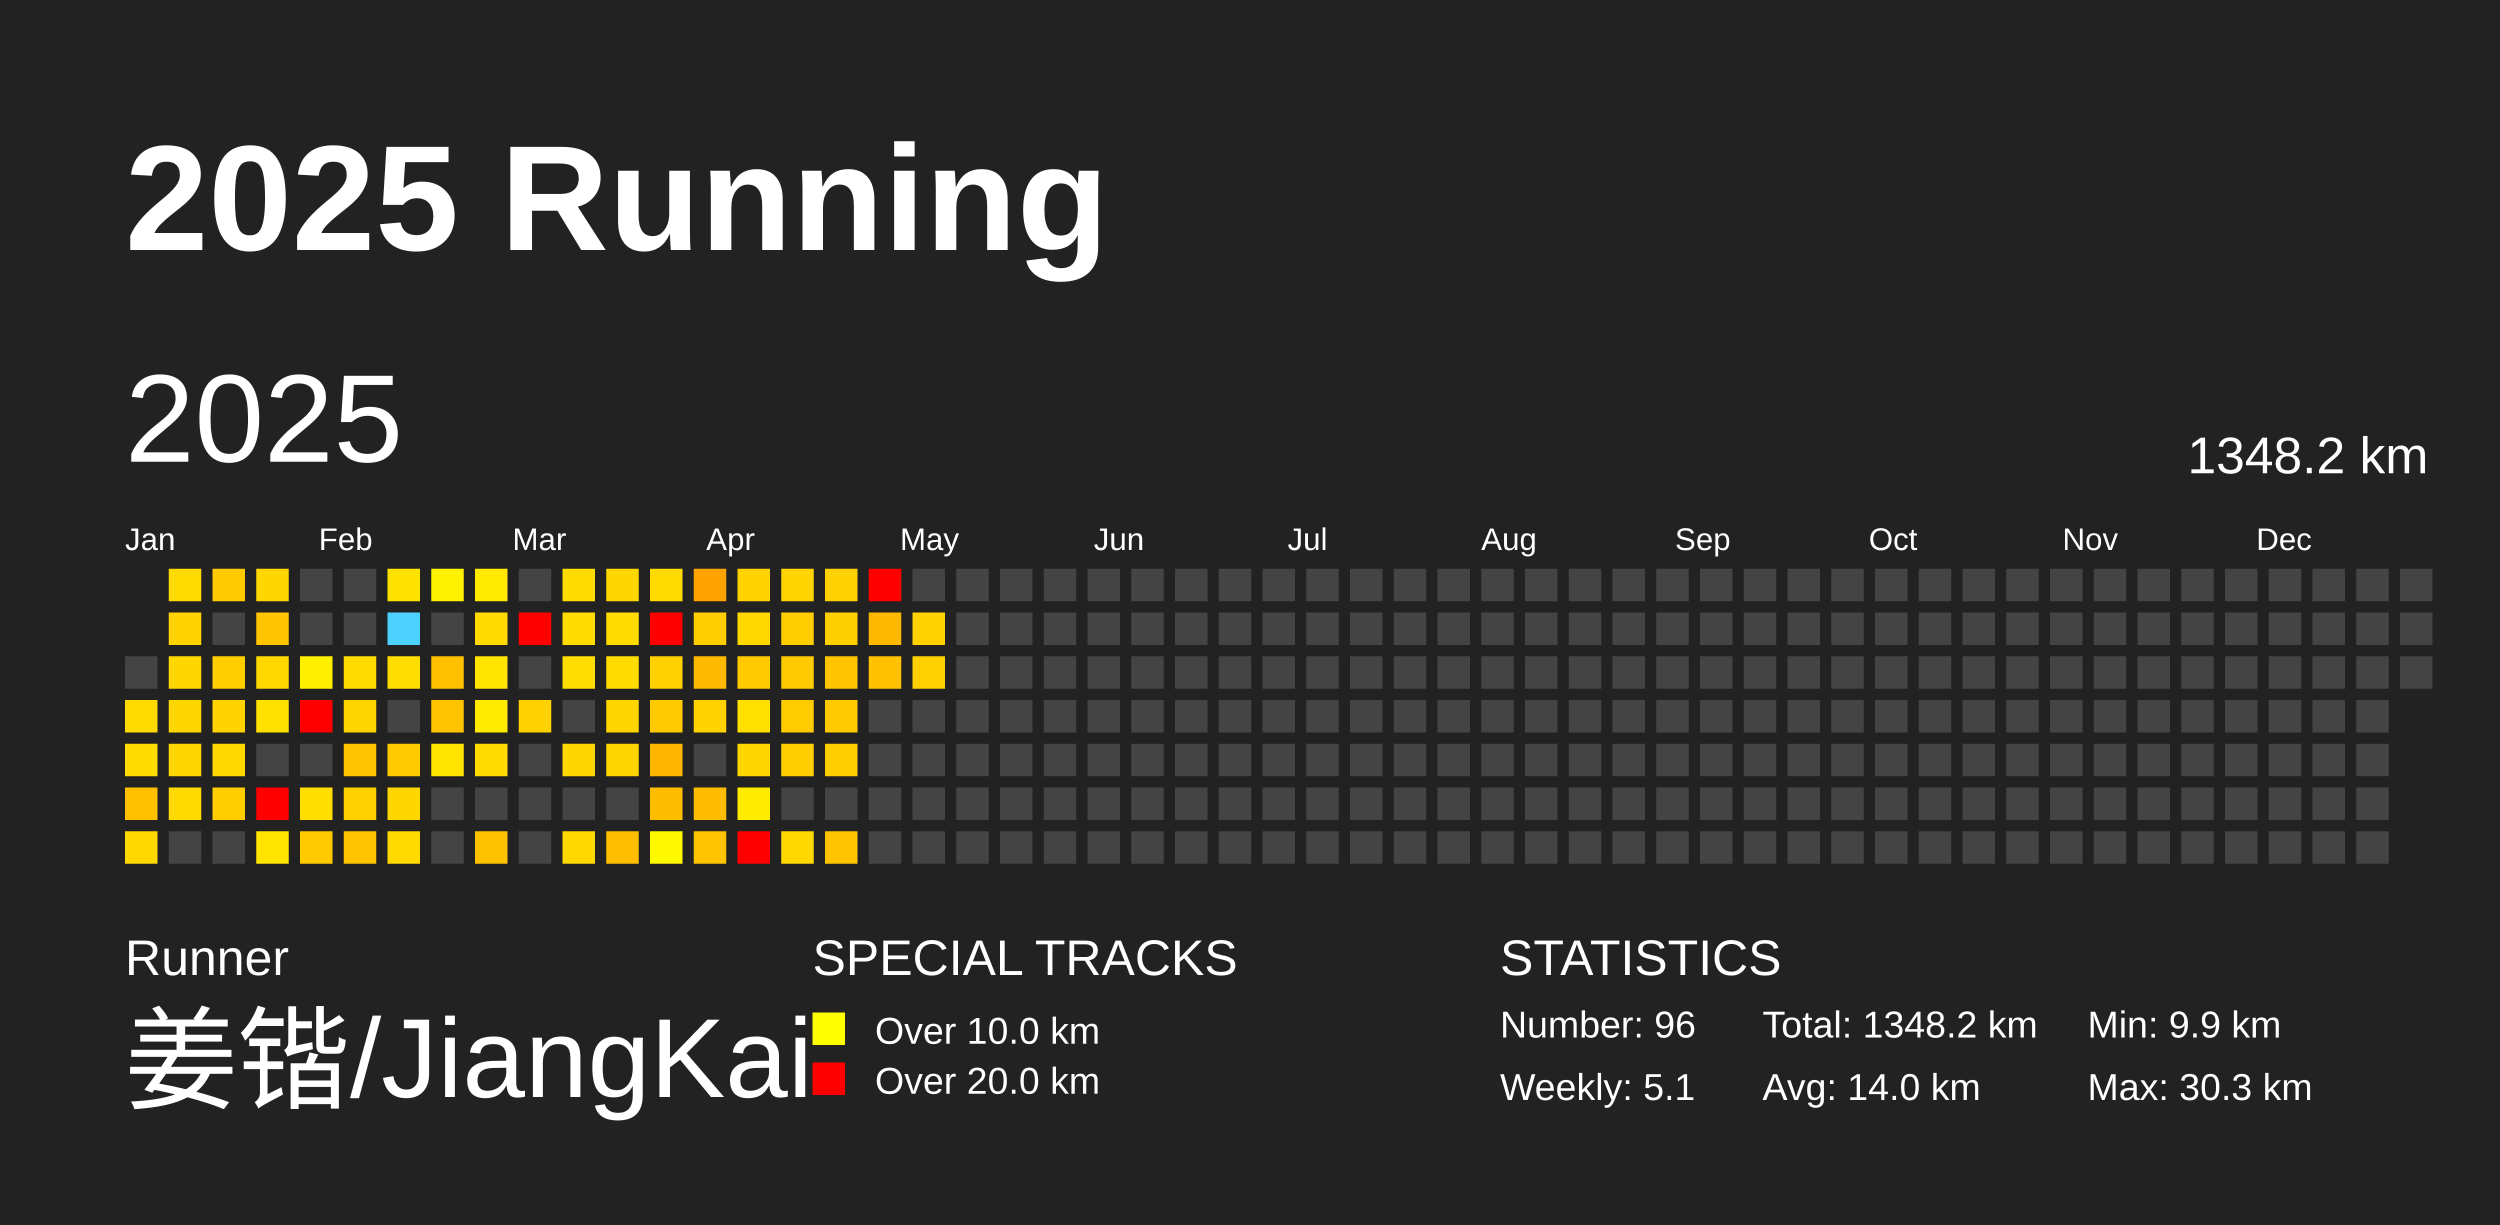
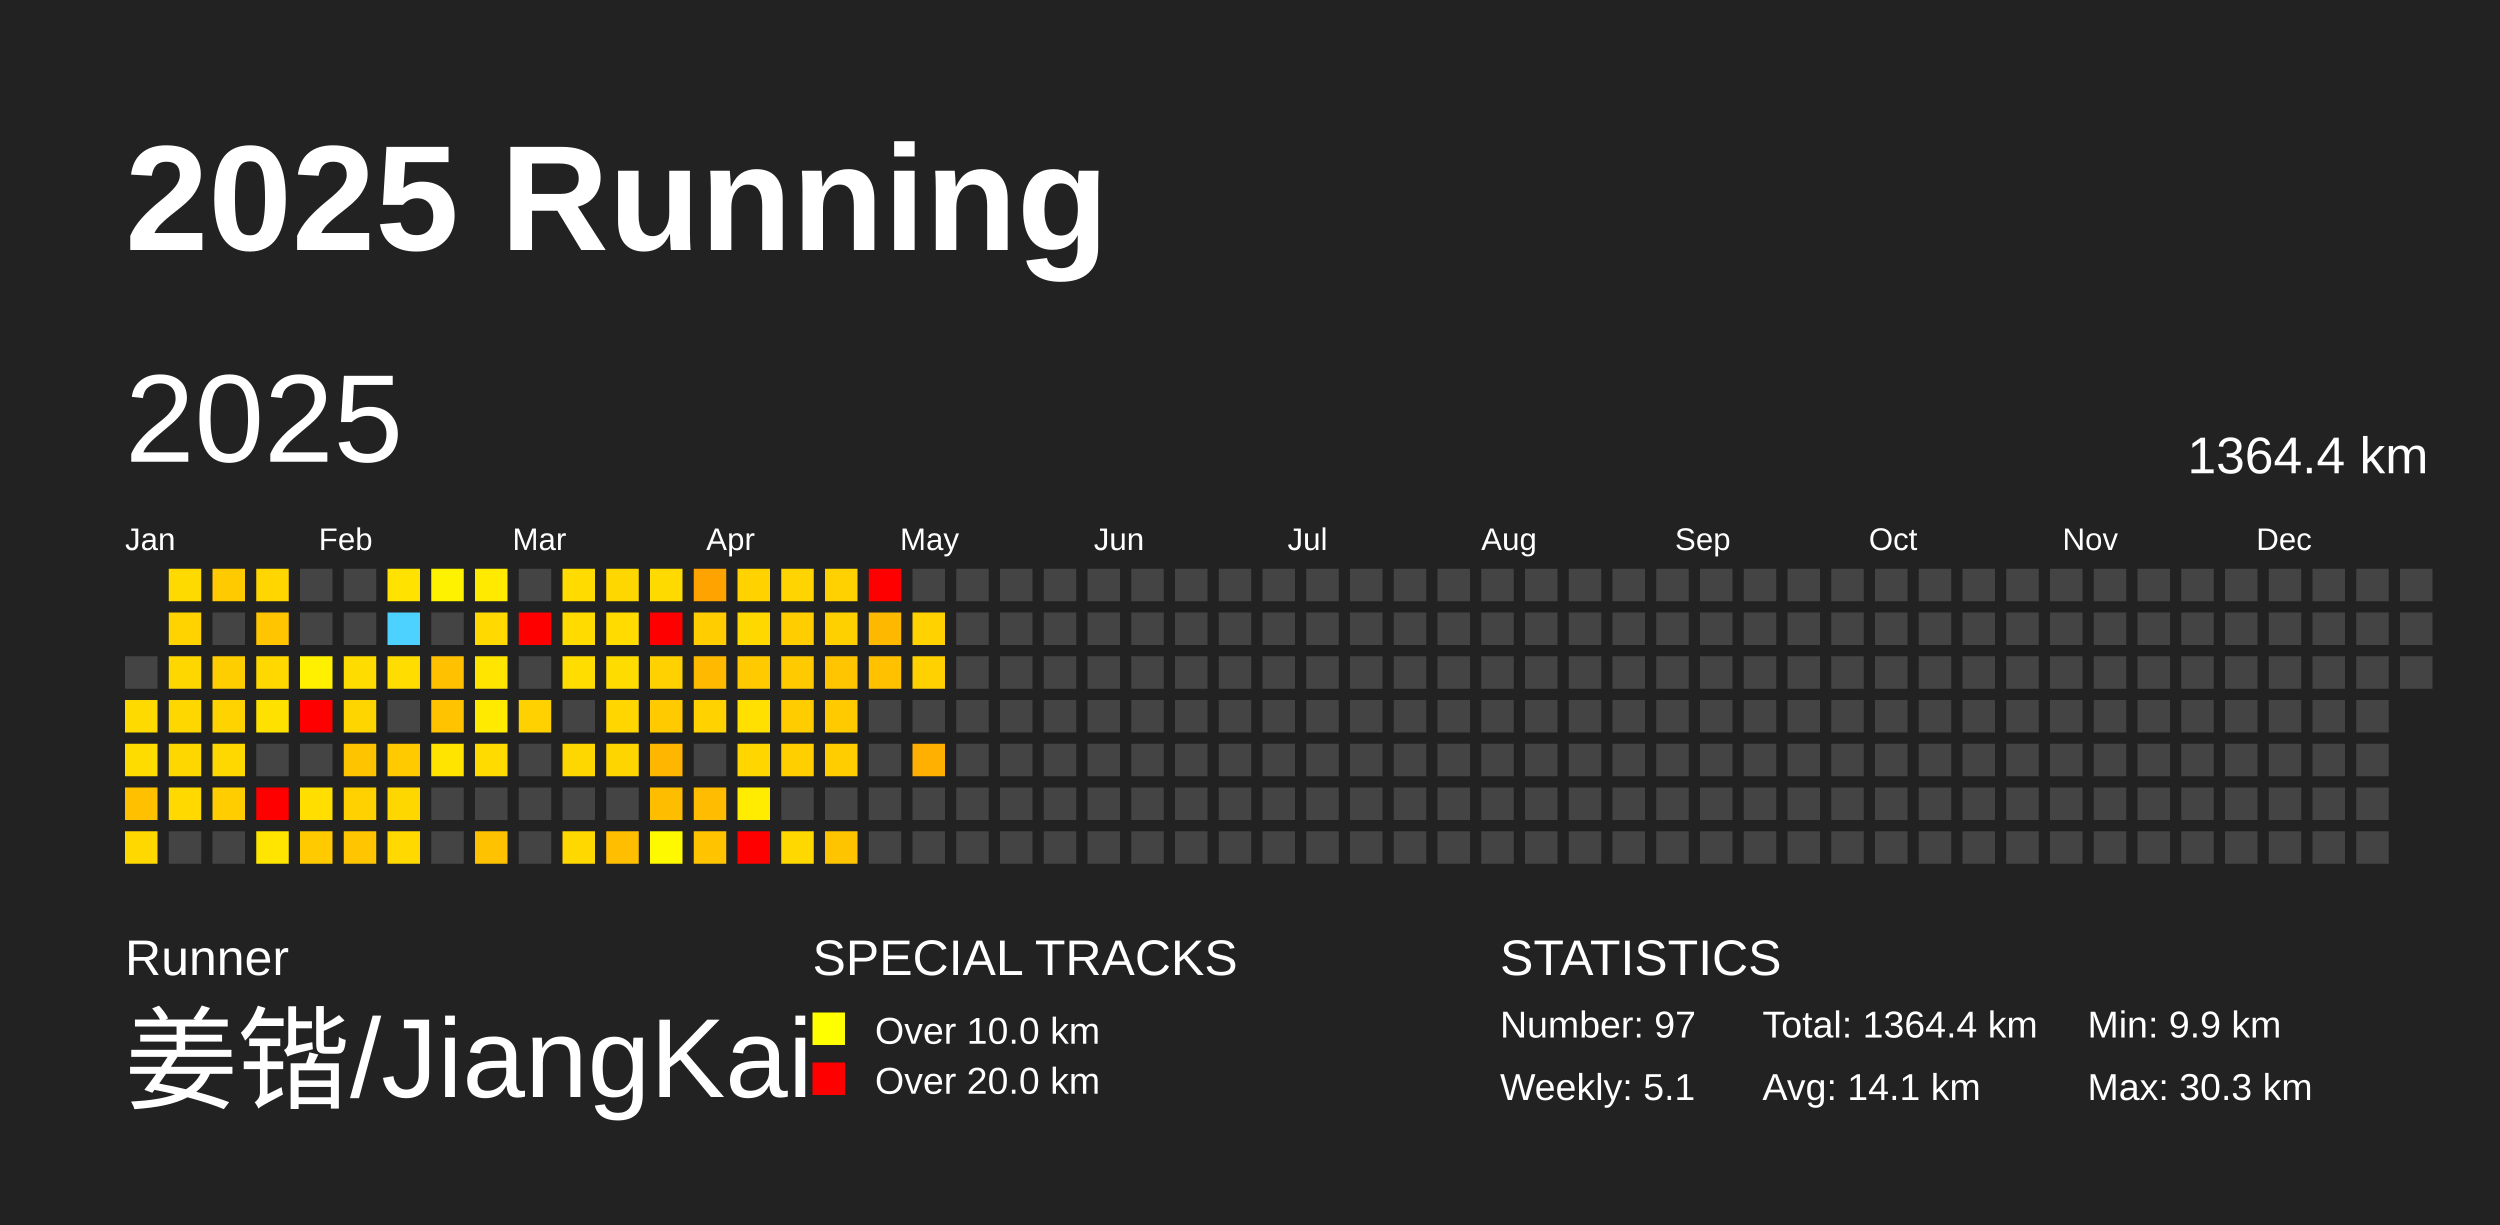
<svg xmlns="http://www.w3.org/2000/svg" baseProfile="full" height="98mm" version="1.1" viewBox="0,0,200,98" width="200mm">
  <defs />
  <rect fill="#222222" height="98" width="200" x="0" y="0" />
  <text fill="#FFFFFF" style="font-size:12px; font-family:Arial; font-weight:bold;" x="10" y="20">2025 Running</text>
  <text fill="#FFFFFF" style="font-size:4px; font-family:Arial" x="10" y="78">Runner</text>
  <text fill="#FFFFFF" style="font-size:9px; font-family:Arial" x="10" y="88">姜锴/JiangKai</text>
  <text fill="#FFFFFF" style="font-size:4px; font-family:Arial" x="65" y="78">SPECIAL TRACKS</text>
  <rect fill="yellow" height="2.6" width="2.6" x="65" y="81" />
  <text fill="#FFFFFF" style="font-size:3px; font-family:Arial" x="70" y="83.5">Over 10.0 km</text>
  <rect fill="red" height="2.6" width="2.6" x="65" y="85" />
  <text fill="#FFFFFF" style="font-size:3px; font-family:Arial" x="70" y="87.5">Over 20.0 km</text>
  <text fill="#FFFFFF" style="font-size:4px; font-family:Arial" x="120" y="78">STATISTICS</text>
-   <text fill="#FFFFFF" style="font-size:3px; font-family:Arial" x="120" y="83">Number: 96</text>
+   <text fill="#FFFFFF" style="font-size:3px; font-family:Arial" x="120" y="83">Number: 97</text>
  <text fill="#FFFFFF" style="font-size:3px; font-family:Arial" x="120" y="88">Weekly: 5.1</text>
-   <text fill="#FFFFFF" style="font-size:3px; font-family:Arial" x="141" y="83">Total: 1348.2 km</text>
-   <text fill="#FFFFFF" style="font-size:3px; font-family:Arial" x="141" y="88">Avg: 14.0 km</text>
+   <text fill="#FFFFFF" style="font-size:3px; font-family:Arial" x="141" y="83">Total: 1364.4 km</text>
+   <text fill="#FFFFFF" style="font-size:3px; font-family:Arial" x="141" y="88">Avg: 14.1 km</text>
  <text fill="#FFFFFF" style="font-size:3px; font-family:Arial" x="167" y="83">Min: 9.9 km</text>
  <text fill="#FFFFFF" style="font-size:3px; font-family:Arial" x="167" y="88">Max: 30.3 km</text>
  <text dominant-baseline="hanging" fill="#FFFFFF" style="font-size:10.0px; font-family:Arial;" x="10" y="30">2025</text>
-   <text dominant-baseline="hanging" fill="#FFFFFF" style="font-size:4.125px; font-family:Arial;" x="175" y="35">1348.2 km</text>
+   <text dominant-baseline="hanging" fill="#FFFFFF" style="font-size:4.125px; font-family:Arial;" x="175" y="35">1364.4 km</text>
  <text fill="#FFFFFF" style="font-size:2.5px; font-family:Arial" x="10.0" y="44">Jan</text>
  <text fill="#FFFFFF" style="font-size:2.5px; font-family:Arial" x="25.5" y="44">Feb</text>
  <text fill="#FFFFFF" style="font-size:2.5px; font-family:Arial" x="41.0" y="44">Mar</text>
  <text fill="#FFFFFF" style="font-size:2.5px; font-family:Arial" x="56.5" y="44">Apr</text>
  <text fill="#FFFFFF" style="font-size:2.5px; font-family:Arial" x="72.0" y="44">May</text>
  <text fill="#FFFFFF" style="font-size:2.5px; font-family:Arial" x="87.5" y="44">Jun</text>
  <text fill="#FFFFFF" style="font-size:2.5px; font-family:Arial" x="103.0" y="44">Jul</text>
  <text fill="#FFFFFF" style="font-size:2.5px; font-family:Arial" x="118.5" y="44">Aug</text>
  <text fill="#FFFFFF" style="font-size:2.5px; font-family:Arial" x="134.0" y="44">Sep</text>
  <text fill="#FFFFFF" style="font-size:2.5px; font-family:Arial" x="149.5" y="44">Oct</text>
  <text fill="#FFFFFF" style="font-size:2.5px; font-family:Arial" x="165.0" y="44">Nov</text>
  <text fill="#FFFFFF" style="font-size:2.5px; font-family:Arial" x="180.5" y="44">Dec</text>
  <rect fill="#444444" height="2.6" width="2.6" x="10.0" y="52.5" />
  <rect fill="#ffda00" height="2.6" width="2.6" x="10.0" y="56.0" />
  <rect fill="#ffdc00" height="2.6" width="2.6" x="10.0" y="59.5" />
  <rect fill="#ffc000" height="2.6" width="2.6" x="10.0" y="63.0" />
  <rect fill="#ffd800" height="2.6" width="2.6" x="10.0" y="66.5" />
  <rect fill="#ffda00" height="2.6" width="2.6" x="13.5" y="45.5" />
  <rect fill="#ffd300" height="2.6" width="2.6" x="13.5" y="49.0" />
  <rect fill="#ffd700" height="2.6" width="2.6" x="13.5" y="52.5" />
  <rect fill="#ffd700" height="2.6" width="2.6" x="13.5" y="56.0" />
  <rect fill="#ffd700" height="2.6" width="2.6" x="13.5" y="59.5" />
  <rect fill="#ffd900" height="2.6" width="2.6" x="13.5" y="63.0" />
  <rect fill="#444444" height="2.6" width="2.6" x="13.5" y="66.5" />
  <rect fill="#ffca00" height="2.6" width="2.6" x="17.0" y="45.5" />
  <rect fill="#444444" height="2.6" width="2.6" x="17.0" y="49.0" />
  <rect fill="#ffce00" height="2.6" width="2.6" x="17.0" y="52.5" />
  <rect fill="#ffd300" height="2.6" width="2.6" x="17.0" y="56.0" />
  <rect fill="#ffd800" height="2.6" width="2.6" x="17.0" y="59.5" />
  <rect fill="#ffcd00" height="2.6" width="2.6" x="17.0" y="63.0" />
  <rect fill="#444444" height="2.6" width="2.6" x="17.0" y="66.5" />
  <rect fill="#ffd600" height="2.6" width="2.6" x="20.5" y="45.5" />
  <rect fill="#ffc500" height="2.6" width="2.6" x="20.5" y="49.0" />
  <rect fill="#ffd800" height="2.6" width="2.6" x="20.5" y="52.5" />
  <rect fill="#ffe100" height="2.6" width="2.6" x="20.5" y="56.0" />
  <rect fill="#444444" height="2.6" width="2.6" x="20.5" y="59.5" />
  <rect fill="red" height="2.6" width="2.6" x="20.5" y="63.0" />
  <rect fill="#ffe500" height="2.6" width="2.6" x="20.5" y="66.5" />
  <rect fill="#444444" height="2.6" width="2.6" x="24.0" y="45.5" />
  <rect fill="#444444" height="2.6" width="2.6" x="24.0" y="49.0" />
  <rect fill="#fff000" height="2.6" width="2.6" x="24.0" y="52.5" />
  <rect fill="red" height="2.6" width="2.6" x="24.0" y="56.0" />
  <rect fill="#444444" height="2.6" width="2.6" x="24.0" y="59.5" />
  <rect fill="#ffde00" height="2.6" width="2.6" x="24.0" y="63.0" />
  <rect fill="#ffcb00" height="2.6" width="2.6" x="24.0" y="66.5" />
  <rect fill="#444444" height="2.6" width="2.6" x="27.5" y="45.5" />
  <rect fill="#444444" height="2.6" width="2.6" x="27.5" y="49.0" />
  <rect fill="#ffdc00" height="2.6" width="2.6" x="27.5" y="52.5" />
  <rect fill="#ffd500" height="2.6" width="2.6" x="27.5" y="56.0" />
  <rect fill="#ffc400" height="2.6" width="2.6" x="27.5" y="59.5" />
  <rect fill="#ffd100" height="2.6" width="2.6" x="27.5" y="63.0" />
  <rect fill="#ffc500" height="2.6" width="2.6" x="27.5" y="66.5" />
  <rect fill="#ffe200" height="2.6" width="2.6" x="31.0" y="45.5" />
  <rect fill="#4dd2ff" height="2.6" width="2.6" x="31.0" y="49.0" />
  <rect fill="#ffdd00" height="2.6" width="2.6" x="31.0" y="52.5" />
  <rect fill="#444444" height="2.6" width="2.6" x="31.0" y="56.0" />
  <rect fill="#ffcb00" height="2.6" width="2.6" x="31.0" y="59.5" />
  <rect fill="#ffd700" height="2.6" width="2.6" x="31.0" y="63.0" />
  <rect fill="#ffd900" height="2.6" width="2.6" x="31.0" y="66.5" />
  <rect fill="#fff200" height="2.6" width="2.6" x="34.5" y="45.5" />
  <rect fill="#444444" height="2.6" width="2.6" x="34.5" y="49.0" />
  <rect fill="#ffc100" height="2.6" width="2.6" x="34.5" y="52.5" />
  <rect fill="#ffc300" height="2.6" width="2.6" x="34.5" y="56.0" />
  <rect fill="#ffe400" height="2.6" width="2.6" x="34.5" y="59.5" />
  <rect fill="#444444" height="2.6" width="2.6" x="34.5" y="63.0" />
  <rect fill="#444444" height="2.6" width="2.6" x="34.5" y="66.5" />
  <rect fill="#ffea00" height="2.6" width="2.6" x="38.0" y="45.5" />
  <rect fill="#ffd900" height="2.6" width="2.6" x="38.0" y="49.0" />
  <rect fill="#ffe500" height="2.6" width="2.6" x="38.0" y="52.5" />
  <rect fill="#ffea00" height="2.6" width="2.6" x="38.0" y="56.0" />
  <rect fill="#ffdb00" height="2.6" width="2.6" x="38.0" y="59.5" />
  <rect fill="#444444" height="2.6" width="2.6" x="38.0" y="63.0" />
  <rect fill="#ffc200" height="2.6" width="2.6" x="38.0" y="66.5" />
  <rect fill="#444444" height="2.6" width="2.6" x="41.5" y="45.5" />
  <rect fill="red" height="2.6" width="2.6" x="41.5" y="49.0" />
  <rect fill="#444444" height="2.6" width="2.6" x="41.5" y="52.5" />
  <rect fill="#ffd100" height="2.6" width="2.6" x="41.5" y="56.0" />
  <rect fill="#444444" height="2.6" width="2.6" x="41.5" y="59.5" />
  <rect fill="#444444" height="2.6" width="2.6" x="41.5" y="63.0" />
  <rect fill="#444444" height="2.6" width="2.6" x="41.5" y="66.5" />
  <rect fill="#ffdb00" height="2.6" width="2.6" x="45.0" y="45.5" />
  <rect fill="#ffdb00" height="2.6" width="2.6" x="45.0" y="49.0" />
  <rect fill="#ffdd00" height="2.6" width="2.6" x="45.0" y="52.5" />
  <rect fill="#444444" height="2.6" width="2.6" x="45.0" y="56.0" />
  <rect fill="#ffd700" height="2.6" width="2.6" x="45.0" y="59.5" />
  <rect fill="#444444" height="2.6" width="2.6" x="45.0" y="63.0" />
  <rect fill="#ffd800" height="2.6" width="2.6" x="45.0" y="66.5" />
  <rect fill="#ffd700" height="2.6" width="2.6" x="48.5" y="45.5" />
  <rect fill="#ffdb00" height="2.6" width="2.6" x="48.5" y="49.0" />
  <rect fill="#ffdc00" height="2.6" width="2.6" x="48.5" y="52.5" />
  <rect fill="#ffd600" height="2.6" width="2.6" x="48.5" y="56.0" />
  <rect fill="#ffd500" height="2.6" width="2.6" x="48.5" y="59.5" />
  <rect fill="#444444" height="2.6" width="2.6" x="48.5" y="63.0" />
  <rect fill="#ffbf00" height="2.6" width="2.6" x="48.5" y="66.5" />
  <rect fill="#ffda00" height="2.6" width="2.6" x="52.0" y="45.5" />
  <rect fill="red" height="2.6" width="2.6" x="52.0" y="49.0" />
  <rect fill="#ffd100" height="2.6" width="2.6" x="52.0" y="52.5" />
  <rect fill="#ffca00" height="2.6" width="2.6" x="52.0" y="56.0" />
  <rect fill="#ffb600" height="2.6" width="2.6" x="52.0" y="59.5" />
  <rect fill="#ffbd00" height="2.6" width="2.6" x="52.0" y="63.0" />
  <rect fill="#fff900" height="2.6" width="2.6" x="52.0" y="66.5" />
  <rect fill="#ffa300" height="2.6" width="2.6" x="55.5" y="45.5" />
  <rect fill="#ffcd00" height="2.6" width="2.6" x="55.5" y="49.0" />
  <rect fill="#ffba00" height="2.6" width="2.6" x="55.5" y="52.5" />
  <rect fill="#ffd200" height="2.6" width="2.6" x="55.5" y="56.0" />
  <rect fill="#444444" height="2.6" width="2.6" x="55.5" y="59.5" />
  <rect fill="#ffbc00" height="2.6" width="2.6" x="55.5" y="63.0" />
  <rect fill="#ffc300" height="2.6" width="2.6" x="55.5" y="66.5" />
  <rect fill="#ffd200" height="2.6" width="2.6" x="59.0" y="45.5" />
  <rect fill="#ffd800" height="2.6" width="2.6" x="59.0" y="49.0" />
  <rect fill="#ffca00" height="2.6" width="2.6" x="59.0" y="52.5" />
  <rect fill="#ffe000" height="2.6" width="2.6" x="59.0" y="56.0" />
  <rect fill="#ffd600" height="2.6" width="2.6" x="59.0" y="59.5" />
  <rect fill="#ffec00" height="2.6" width="2.6" x="59.0" y="63.0" />
  <rect fill="red" height="2.6" width="2.6" x="59.0" y="66.5" />
  <rect fill="#ffd400" height="2.6" width="2.6" x="62.5" y="45.5" />
  <rect fill="#ffcd00" height="2.6" width="2.6" x="62.5" y="49.0" />
  <rect fill="#ffca00" height="2.6" width="2.6" x="62.5" y="52.5" />
  <rect fill="#ffcc00" height="2.6" width="2.6" x="62.5" y="56.0" />
  <rect fill="#ffcf00" height="2.6" width="2.6" x="62.5" y="59.5" />
  <rect fill="#444444" height="2.6" width="2.6" x="62.5" y="63.0" />
  <rect fill="#ffd800" height="2.6" width="2.6" x="62.5" y="66.5" />
  <rect fill="#ffd100" height="2.6" width="2.6" x="66.0" y="45.5" />
  <rect fill="#ffd000" height="2.6" width="2.6" x="66.0" y="49.0" />
  <rect fill="#ffc500" height="2.6" width="2.6" x="66.0" y="52.5" />
  <rect fill="#ffcb00" height="2.6" width="2.6" x="66.0" y="56.0" />
  <rect fill="#ffcd00" height="2.6" width="2.6" x="66.0" y="59.5" />
  <rect fill="#444444" height="2.6" width="2.6" x="66.0" y="63.0" />
  <rect fill="#ffc400" height="2.6" width="2.6" x="66.0" y="66.5" />
  <rect fill="red" height="2.6" width="2.6" x="69.5" y="45.5" />
  <rect fill="#ffb800" height="2.6" width="2.6" x="69.5" y="49.0" />
  <rect fill="#ffc100" height="2.6" width="2.6" x="69.5" y="52.5" />
  <rect fill="#444444" height="2.6" width="2.6" x="69.5" y="56.0" />
  <rect fill="#444444" height="2.6" width="2.6" x="69.5" y="59.5" />
  <rect fill="#444444" height="2.6" width="2.6" x="69.5" y="63.0" />
  <rect fill="#444444" height="2.6" width="2.6" x="69.5" y="66.5" />
  <rect fill="#444444" height="2.6" width="2.6" x="73.0" y="45.5" />
  <rect fill="#ffd200" height="2.6" width="2.6" x="73.0" y="49.0" />
  <rect fill="#ffd100" height="2.6" width="2.6" x="73.0" y="52.5" />
  <rect fill="#444444" height="2.6" width="2.6" x="73.0" y="56.0" />
-   <rect fill="#444444" height="2.6" width="2.6" x="73.0" y="59.5" />
+   <rect fill="#ffb000" height="2.6" width="2.6" x="73.0" y="59.5" />
  <rect fill="#444444" height="2.6" width="2.6" x="73.0" y="63.0" />
  <rect fill="#444444" height="2.6" width="2.6" x="73.0" y="66.5" />
  <rect fill="#444444" height="2.6" width="2.6" x="76.5" y="45.5" />
  <rect fill="#444444" height="2.6" width="2.6" x="76.5" y="49.0" />
  <rect fill="#444444" height="2.6" width="2.6" x="76.5" y="52.5" />
  <rect fill="#444444" height="2.6" width="2.6" x="76.5" y="56.0" />
  <rect fill="#444444" height="2.6" width="2.6" x="76.5" y="59.5" />
  <rect fill="#444444" height="2.6" width="2.6" x="76.5" y="63.0" />
  <rect fill="#444444" height="2.6" width="2.6" x="76.5" y="66.5" />
  <rect fill="#444444" height="2.6" width="2.6" x="80.0" y="45.5" />
  <rect fill="#444444" height="2.6" width="2.6" x="80.0" y="49.0" />
  <rect fill="#444444" height="2.6" width="2.6" x="80.0" y="52.5" />
  <rect fill="#444444" height="2.6" width="2.6" x="80.0" y="56.0" />
  <rect fill="#444444" height="2.6" width="2.6" x="80.0" y="59.5" />
  <rect fill="#444444" height="2.6" width="2.6" x="80.0" y="63.0" />
  <rect fill="#444444" height="2.6" width="2.6" x="80.0" y="66.5" />
  <rect fill="#444444" height="2.6" width="2.6" x="83.5" y="45.5" />
  <rect fill="#444444" height="2.6" width="2.6" x="83.5" y="49.0" />
  <rect fill="#444444" height="2.6" width="2.6" x="83.5" y="52.5" />
  <rect fill="#444444" height="2.6" width="2.6" x="83.5" y="56.0" />
  <rect fill="#444444" height="2.6" width="2.6" x="83.5" y="59.5" />
  <rect fill="#444444" height="2.6" width="2.6" x="83.5" y="63.0" />
  <rect fill="#444444" height="2.6" width="2.6" x="83.5" y="66.5" />
  <rect fill="#444444" height="2.6" width="2.6" x="87.0" y="45.5" />
  <rect fill="#444444" height="2.6" width="2.6" x="87.0" y="49.0" />
  <rect fill="#444444" height="2.6" width="2.6" x="87.0" y="52.5" />
  <rect fill="#444444" height="2.6" width="2.6" x="87.0" y="56.0" />
  <rect fill="#444444" height="2.6" width="2.6" x="87.0" y="59.5" />
  <rect fill="#444444" height="2.6" width="2.6" x="87.0" y="63.0" />
  <rect fill="#444444" height="2.6" width="2.6" x="87.0" y="66.5" />
  <rect fill="#444444" height="2.6" width="2.6" x="90.5" y="45.5" />
  <rect fill="#444444" height="2.6" width="2.6" x="90.5" y="49.0" />
  <rect fill="#444444" height="2.6" width="2.6" x="90.5" y="52.5" />
  <rect fill="#444444" height="2.6" width="2.6" x="90.5" y="56.0" />
  <rect fill="#444444" height="2.6" width="2.6" x="90.5" y="59.5" />
  <rect fill="#444444" height="2.6" width="2.6" x="90.5" y="63.0" />
  <rect fill="#444444" height="2.6" width="2.6" x="90.5" y="66.5" />
  <rect fill="#444444" height="2.6" width="2.6" x="94.0" y="45.5" />
  <rect fill="#444444" height="2.6" width="2.6" x="94.0" y="49.0" />
  <rect fill="#444444" height="2.6" width="2.6" x="94.0" y="52.5" />
  <rect fill="#444444" height="2.6" width="2.6" x="94.0" y="56.0" />
  <rect fill="#444444" height="2.6" width="2.6" x="94.0" y="59.5" />
  <rect fill="#444444" height="2.6" width="2.6" x="94.0" y="63.0" />
  <rect fill="#444444" height="2.6" width="2.6" x="94.0" y="66.5" />
  <rect fill="#444444" height="2.6" width="2.6" x="97.5" y="45.5" />
  <rect fill="#444444" height="2.6" width="2.6" x="97.5" y="49.0" />
  <rect fill="#444444" height="2.6" width="2.6" x="97.5" y="52.5" />
  <rect fill="#444444" height="2.6" width="2.6" x="97.5" y="56.0" />
  <rect fill="#444444" height="2.6" width="2.6" x="97.5" y="59.5" />
  <rect fill="#444444" height="2.6" width="2.6" x="97.5" y="63.0" />
  <rect fill="#444444" height="2.6" width="2.6" x="97.5" y="66.5" />
  <rect fill="#444444" height="2.6" width="2.6" x="101.0" y="45.5" />
  <rect fill="#444444" height="2.6" width="2.6" x="101.0" y="49.0" />
  <rect fill="#444444" height="2.6" width="2.6" x="101.0" y="52.5" />
  <rect fill="#444444" height="2.6" width="2.6" x="101.0" y="56.0" />
  <rect fill="#444444" height="2.6" width="2.6" x="101.0" y="59.5" />
  <rect fill="#444444" height="2.6" width="2.6" x="101.0" y="63.0" />
  <rect fill="#444444" height="2.6" width="2.6" x="101.0" y="66.5" />
  <rect fill="#444444" height="2.6" width="2.6" x="104.5" y="45.5" />
  <rect fill="#444444" height="2.6" width="2.6" x="104.5" y="49.0" />
  <rect fill="#444444" height="2.6" width="2.6" x="104.5" y="52.5" />
  <rect fill="#444444" height="2.6" width="2.6" x="104.5" y="56.0" />
  <rect fill="#444444" height="2.6" width="2.6" x="104.5" y="59.5" />
  <rect fill="#444444" height="2.6" width="2.6" x="104.5" y="63.0" />
  <rect fill="#444444" height="2.6" width="2.6" x="104.5" y="66.5" />
  <rect fill="#444444" height="2.6" width="2.6" x="108.0" y="45.5" />
  <rect fill="#444444" height="2.6" width="2.6" x="108.0" y="49.0" />
  <rect fill="#444444" height="2.6" width="2.6" x="108.0" y="52.5" />
  <rect fill="#444444" height="2.6" width="2.6" x="108.0" y="56.0" />
  <rect fill="#444444" height="2.6" width="2.6" x="108.0" y="59.5" />
  <rect fill="#444444" height="2.6" width="2.6" x="108.0" y="63.0" />
  <rect fill="#444444" height="2.6" width="2.6" x="108.0" y="66.5" />
  <rect fill="#444444" height="2.6" width="2.6" x="111.5" y="45.5" />
  <rect fill="#444444" height="2.6" width="2.6" x="111.5" y="49.0" />
  <rect fill="#444444" height="2.6" width="2.6" x="111.5" y="52.5" />
  <rect fill="#444444" height="2.6" width="2.6" x="111.5" y="56.0" />
  <rect fill="#444444" height="2.6" width="2.6" x="111.5" y="59.5" />
  <rect fill="#444444" height="2.6" width="2.6" x="111.5" y="63.0" />
  <rect fill="#444444" height="2.6" width="2.6" x="111.5" y="66.5" />
  <rect fill="#444444" height="2.6" width="2.6" x="115.0" y="45.5" />
  <rect fill="#444444" height="2.6" width="2.6" x="115.0" y="49.0" />
  <rect fill="#444444" height="2.6" width="2.6" x="115.0" y="52.5" />
  <rect fill="#444444" height="2.6" width="2.6" x="115.0" y="56.0" />
  <rect fill="#444444" height="2.6" width="2.6" x="115.0" y="59.5" />
  <rect fill="#444444" height="2.6" width="2.6" x="115.0" y="63.0" />
  <rect fill="#444444" height="2.6" width="2.6" x="115.0" y="66.5" />
  <rect fill="#444444" height="2.6" width="2.6" x="118.5" y="45.5" />
  <rect fill="#444444" height="2.6" width="2.6" x="118.5" y="49.0" />
  <rect fill="#444444" height="2.6" width="2.6" x="118.5" y="52.5" />
  <rect fill="#444444" height="2.6" width="2.6" x="118.5" y="56.0" />
  <rect fill="#444444" height="2.6" width="2.6" x="118.5" y="59.5" />
  <rect fill="#444444" height="2.6" width="2.6" x="118.5" y="63.0" />
  <rect fill="#444444" height="2.6" width="2.6" x="118.5" y="66.5" />
  <rect fill="#444444" height="2.6" width="2.6" x="122.0" y="45.5" />
  <rect fill="#444444" height="2.6" width="2.6" x="122.0" y="49.0" />
  <rect fill="#444444" height="2.6" width="2.6" x="122.0" y="52.5" />
  <rect fill="#444444" height="2.6" width="2.6" x="122.0" y="56.0" />
  <rect fill="#444444" height="2.6" width="2.6" x="122.0" y="59.5" />
  <rect fill="#444444" height="2.6" width="2.6" x="122.0" y="63.0" />
  <rect fill="#444444" height="2.6" width="2.6" x="122.0" y="66.5" />
  <rect fill="#444444" height="2.6" width="2.6" x="125.5" y="45.5" />
  <rect fill="#444444" height="2.6" width="2.6" x="125.5" y="49.0" />
  <rect fill="#444444" height="2.6" width="2.6" x="125.5" y="52.5" />
  <rect fill="#444444" height="2.6" width="2.6" x="125.5" y="56.0" />
  <rect fill="#444444" height="2.6" width="2.6" x="125.5" y="59.5" />
  <rect fill="#444444" height="2.6" width="2.6" x="125.5" y="63.0" />
  <rect fill="#444444" height="2.6" width="2.6" x="125.5" y="66.5" />
  <rect fill="#444444" height="2.6" width="2.6" x="129.0" y="45.5" />
  <rect fill="#444444" height="2.6" width="2.6" x="129.0" y="49.0" />
  <rect fill="#444444" height="2.6" width="2.6" x="129.0" y="52.5" />
  <rect fill="#444444" height="2.6" width="2.6" x="129.0" y="56.0" />
  <rect fill="#444444" height="2.6" width="2.6" x="129.0" y="59.5" />
  <rect fill="#444444" height="2.6" width="2.6" x="129.0" y="63.0" />
  <rect fill="#444444" height="2.6" width="2.6" x="129.0" y="66.5" />
  <rect fill="#444444" height="2.6" width="2.6" x="132.5" y="45.5" />
  <rect fill="#444444" height="2.6" width="2.6" x="132.5" y="49.0" />
  <rect fill="#444444" height="2.6" width="2.6" x="132.5" y="52.5" />
  <rect fill="#444444" height="2.6" width="2.6" x="132.5" y="56.0" />
  <rect fill="#444444" height="2.6" width="2.6" x="132.5" y="59.5" />
  <rect fill="#444444" height="2.6" width="2.6" x="132.5" y="63.0" />
  <rect fill="#444444" height="2.6" width="2.6" x="132.5" y="66.5" />
  <rect fill="#444444" height="2.6" width="2.6" x="136.0" y="45.5" />
  <rect fill="#444444" height="2.6" width="2.6" x="136.0" y="49.0" />
  <rect fill="#444444" height="2.6" width="2.6" x="136.0" y="52.5" />
  <rect fill="#444444" height="2.6" width="2.6" x="136.0" y="56.0" />
  <rect fill="#444444" height="2.6" width="2.6" x="136.0" y="59.5" />
  <rect fill="#444444" height="2.6" width="2.6" x="136.0" y="63.0" />
  <rect fill="#444444" height="2.6" width="2.6" x="136.0" y="66.5" />
  <rect fill="#444444" height="2.6" width="2.6" x="139.5" y="45.5" />
  <rect fill="#444444" height="2.6" width="2.6" x="139.5" y="49.0" />
  <rect fill="#444444" height="2.6" width="2.6" x="139.5" y="52.5" />
  <rect fill="#444444" height="2.6" width="2.6" x="139.5" y="56.0" />
  <rect fill="#444444" height="2.6" width="2.6" x="139.5" y="59.5" />
  <rect fill="#444444" height="2.6" width="2.6" x="139.5" y="63.0" />
  <rect fill="#444444" height="2.6" width="2.6" x="139.5" y="66.5" />
  <rect fill="#444444" height="2.6" width="2.6" x="143.0" y="45.5" />
  <rect fill="#444444" height="2.6" width="2.6" x="143.0" y="49.0" />
  <rect fill="#444444" height="2.6" width="2.6" x="143.0" y="52.5" />
  <rect fill="#444444" height="2.6" width="2.6" x="143.0" y="56.0" />
  <rect fill="#444444" height="2.6" width="2.6" x="143.0" y="59.5" />
  <rect fill="#444444" height="2.6" width="2.6" x="143.0" y="63.0" />
  <rect fill="#444444" height="2.6" width="2.6" x="143.0" y="66.5" />
  <rect fill="#444444" height="2.6" width="2.6" x="146.5" y="45.5" />
  <rect fill="#444444" height="2.6" width="2.6" x="146.5" y="49.0" />
  <rect fill="#444444" height="2.6" width="2.6" x="146.5" y="52.5" />
  <rect fill="#444444" height="2.6" width="2.6" x="146.5" y="56.0" />
  <rect fill="#444444" height="2.6" width="2.6" x="146.5" y="59.5" />
  <rect fill="#444444" height="2.6" width="2.6" x="146.5" y="63.0" />
  <rect fill="#444444" height="2.6" width="2.6" x="146.5" y="66.5" />
  <rect fill="#444444" height="2.6" width="2.6" x="150.0" y="45.5" />
  <rect fill="#444444" height="2.6" width="2.6" x="150.0" y="49.0" />
  <rect fill="#444444" height="2.6" width="2.6" x="150.0" y="52.5" />
  <rect fill="#444444" height="2.6" width="2.6" x="150.0" y="56.0" />
  <rect fill="#444444" height="2.6" width="2.6" x="150.0" y="59.5" />
  <rect fill="#444444" height="2.6" width="2.6" x="150.0" y="63.0" />
  <rect fill="#444444" height="2.6" width="2.6" x="150.0" y="66.5" />
  <rect fill="#444444" height="2.6" width="2.6" x="153.5" y="45.5" />
  <rect fill="#444444" height="2.6" width="2.6" x="153.5" y="49.0" />
  <rect fill="#444444" height="2.6" width="2.6" x="153.5" y="52.5" />
  <rect fill="#444444" height="2.6" width="2.6" x="153.5" y="56.0" />
  <rect fill="#444444" height="2.6" width="2.6" x="153.5" y="59.5" />
  <rect fill="#444444" height="2.6" width="2.6" x="153.5" y="63.0" />
  <rect fill="#444444" height="2.6" width="2.6" x="153.5" y="66.5" />
  <rect fill="#444444" height="2.6" width="2.6" x="157.0" y="45.5" />
  <rect fill="#444444" height="2.6" width="2.6" x="157.0" y="49.0" />
  <rect fill="#444444" height="2.6" width="2.6" x="157.0" y="52.5" />
  <rect fill="#444444" height="2.6" width="2.6" x="157.0" y="56.0" />
  <rect fill="#444444" height="2.6" width="2.6" x="157.0" y="59.5" />
  <rect fill="#444444" height="2.6" width="2.6" x="157.0" y="63.0" />
  <rect fill="#444444" height="2.6" width="2.6" x="157.0" y="66.5" />
  <rect fill="#444444" height="2.6" width="2.6" x="160.5" y="45.5" />
  <rect fill="#444444" height="2.6" width="2.6" x="160.5" y="49.0" />
  <rect fill="#444444" height="2.6" width="2.6" x="160.5" y="52.5" />
  <rect fill="#444444" height="2.6" width="2.6" x="160.5" y="56.0" />
  <rect fill="#444444" height="2.6" width="2.6" x="160.5" y="59.5" />
  <rect fill="#444444" height="2.6" width="2.6" x="160.5" y="63.0" />
  <rect fill="#444444" height="2.6" width="2.6" x="160.5" y="66.5" />
  <rect fill="#444444" height="2.6" width="2.6" x="164.0" y="45.5" />
  <rect fill="#444444" height="2.6" width="2.6" x="164.0" y="49.0" />
  <rect fill="#444444" height="2.6" width="2.6" x="164.0" y="52.5" />
  <rect fill="#444444" height="2.6" width="2.6" x="164.0" y="56.0" />
  <rect fill="#444444" height="2.6" width="2.6" x="164.0" y="59.5" />
  <rect fill="#444444" height="2.6" width="2.6" x="164.0" y="63.0" />
  <rect fill="#444444" height="2.6" width="2.6" x="164.0" y="66.5" />
  <rect fill="#444444" height="2.6" width="2.6" x="167.5" y="45.5" />
  <rect fill="#444444" height="2.6" width="2.6" x="167.5" y="49.0" />
  <rect fill="#444444" height="2.6" width="2.6" x="167.5" y="52.5" />
  <rect fill="#444444" height="2.6" width="2.6" x="167.5" y="56.0" />
  <rect fill="#444444" height="2.6" width="2.6" x="167.5" y="59.5" />
  <rect fill="#444444" height="2.6" width="2.6" x="167.5" y="63.0" />
  <rect fill="#444444" height="2.6" width="2.6" x="167.5" y="66.5" />
  <rect fill="#444444" height="2.6" width="2.6" x="171.0" y="45.5" />
  <rect fill="#444444" height="2.6" width="2.6" x="171.0" y="49.0" />
  <rect fill="#444444" height="2.6" width="2.6" x="171.0" y="52.5" />
  <rect fill="#444444" height="2.6" width="2.6" x="171.0" y="56.0" />
  <rect fill="#444444" height="2.6" width="2.6" x="171.0" y="59.5" />
  <rect fill="#444444" height="2.6" width="2.6" x="171.0" y="63.0" />
  <rect fill="#444444" height="2.6" width="2.6" x="171.0" y="66.5" />
  <rect fill="#444444" height="2.6" width="2.6" x="174.5" y="45.5" />
  <rect fill="#444444" height="2.6" width="2.6" x="174.5" y="49.0" />
  <rect fill="#444444" height="2.6" width="2.6" x="174.5" y="52.5" />
  <rect fill="#444444" height="2.6" width="2.6" x="174.5" y="56.0" />
  <rect fill="#444444" height="2.6" width="2.6" x="174.5" y="59.5" />
  <rect fill="#444444" height="2.6" width="2.6" x="174.5" y="63.0" />
  <rect fill="#444444" height="2.6" width="2.6" x="174.5" y="66.5" />
  <rect fill="#444444" height="2.6" width="2.6" x="178.0" y="45.5" />
  <rect fill="#444444" height="2.6" width="2.6" x="178.0" y="49.0" />
  <rect fill="#444444" height="2.6" width="2.6" x="178.0" y="52.5" />
  <rect fill="#444444" height="2.6" width="2.6" x="178.0" y="56.0" />
  <rect fill="#444444" height="2.6" width="2.6" x="178.0" y="59.5" />
  <rect fill="#444444" height="2.6" width="2.6" x="178.0" y="63.0" />
  <rect fill="#444444" height="2.6" width="2.6" x="178.0" y="66.5" />
  <rect fill="#444444" height="2.6" width="2.6" x="181.5" y="45.5" />
  <rect fill="#444444" height="2.6" width="2.6" x="181.5" y="49.0" />
  <rect fill="#444444" height="2.6" width="2.6" x="181.5" y="52.5" />
  <rect fill="#444444" height="2.6" width="2.6" x="181.5" y="56.0" />
  <rect fill="#444444" height="2.6" width="2.6" x="181.5" y="59.5" />
  <rect fill="#444444" height="2.6" width="2.6" x="181.5" y="63.0" />
  <rect fill="#444444" height="2.6" width="2.6" x="181.5" y="66.5" />
  <rect fill="#444444" height="2.6" width="2.6" x="185.0" y="45.5" />
  <rect fill="#444444" height="2.6" width="2.6" x="185.0" y="49.0" />
  <rect fill="#444444" height="2.6" width="2.6" x="185.0" y="52.5" />
  <rect fill="#444444" height="2.6" width="2.6" x="185.0" y="56.0" />
  <rect fill="#444444" height="2.6" width="2.6" x="185.0" y="59.5" />
  <rect fill="#444444" height="2.6" width="2.6" x="185.0" y="63.0" />
  <rect fill="#444444" height="2.6" width="2.6" x="185.0" y="66.5" />
  <rect fill="#444444" height="2.6" width="2.6" x="188.5" y="45.5" />
  <rect fill="#444444" height="2.6" width="2.6" x="188.5" y="49.0" />
  <rect fill="#444444" height="2.6" width="2.6" x="188.5" y="52.5" />
  <rect fill="#444444" height="2.6" width="2.6" x="188.5" y="56.0" />
  <rect fill="#444444" height="2.6" width="2.6" x="188.5" y="59.5" />
  <rect fill="#444444" height="2.6" width="2.6" x="188.5" y="63.0" />
  <rect fill="#444444" height="2.6" width="2.6" x="188.5" y="66.5" />
  <rect fill="#444444" height="2.6" width="2.6" x="192.0" y="45.5" />
  <rect fill="#444444" height="2.6" width="2.6" x="192.0" y="49.0" />
  <rect fill="#444444" height="2.6" width="2.6" x="192.0" y="52.5" />
</svg>
